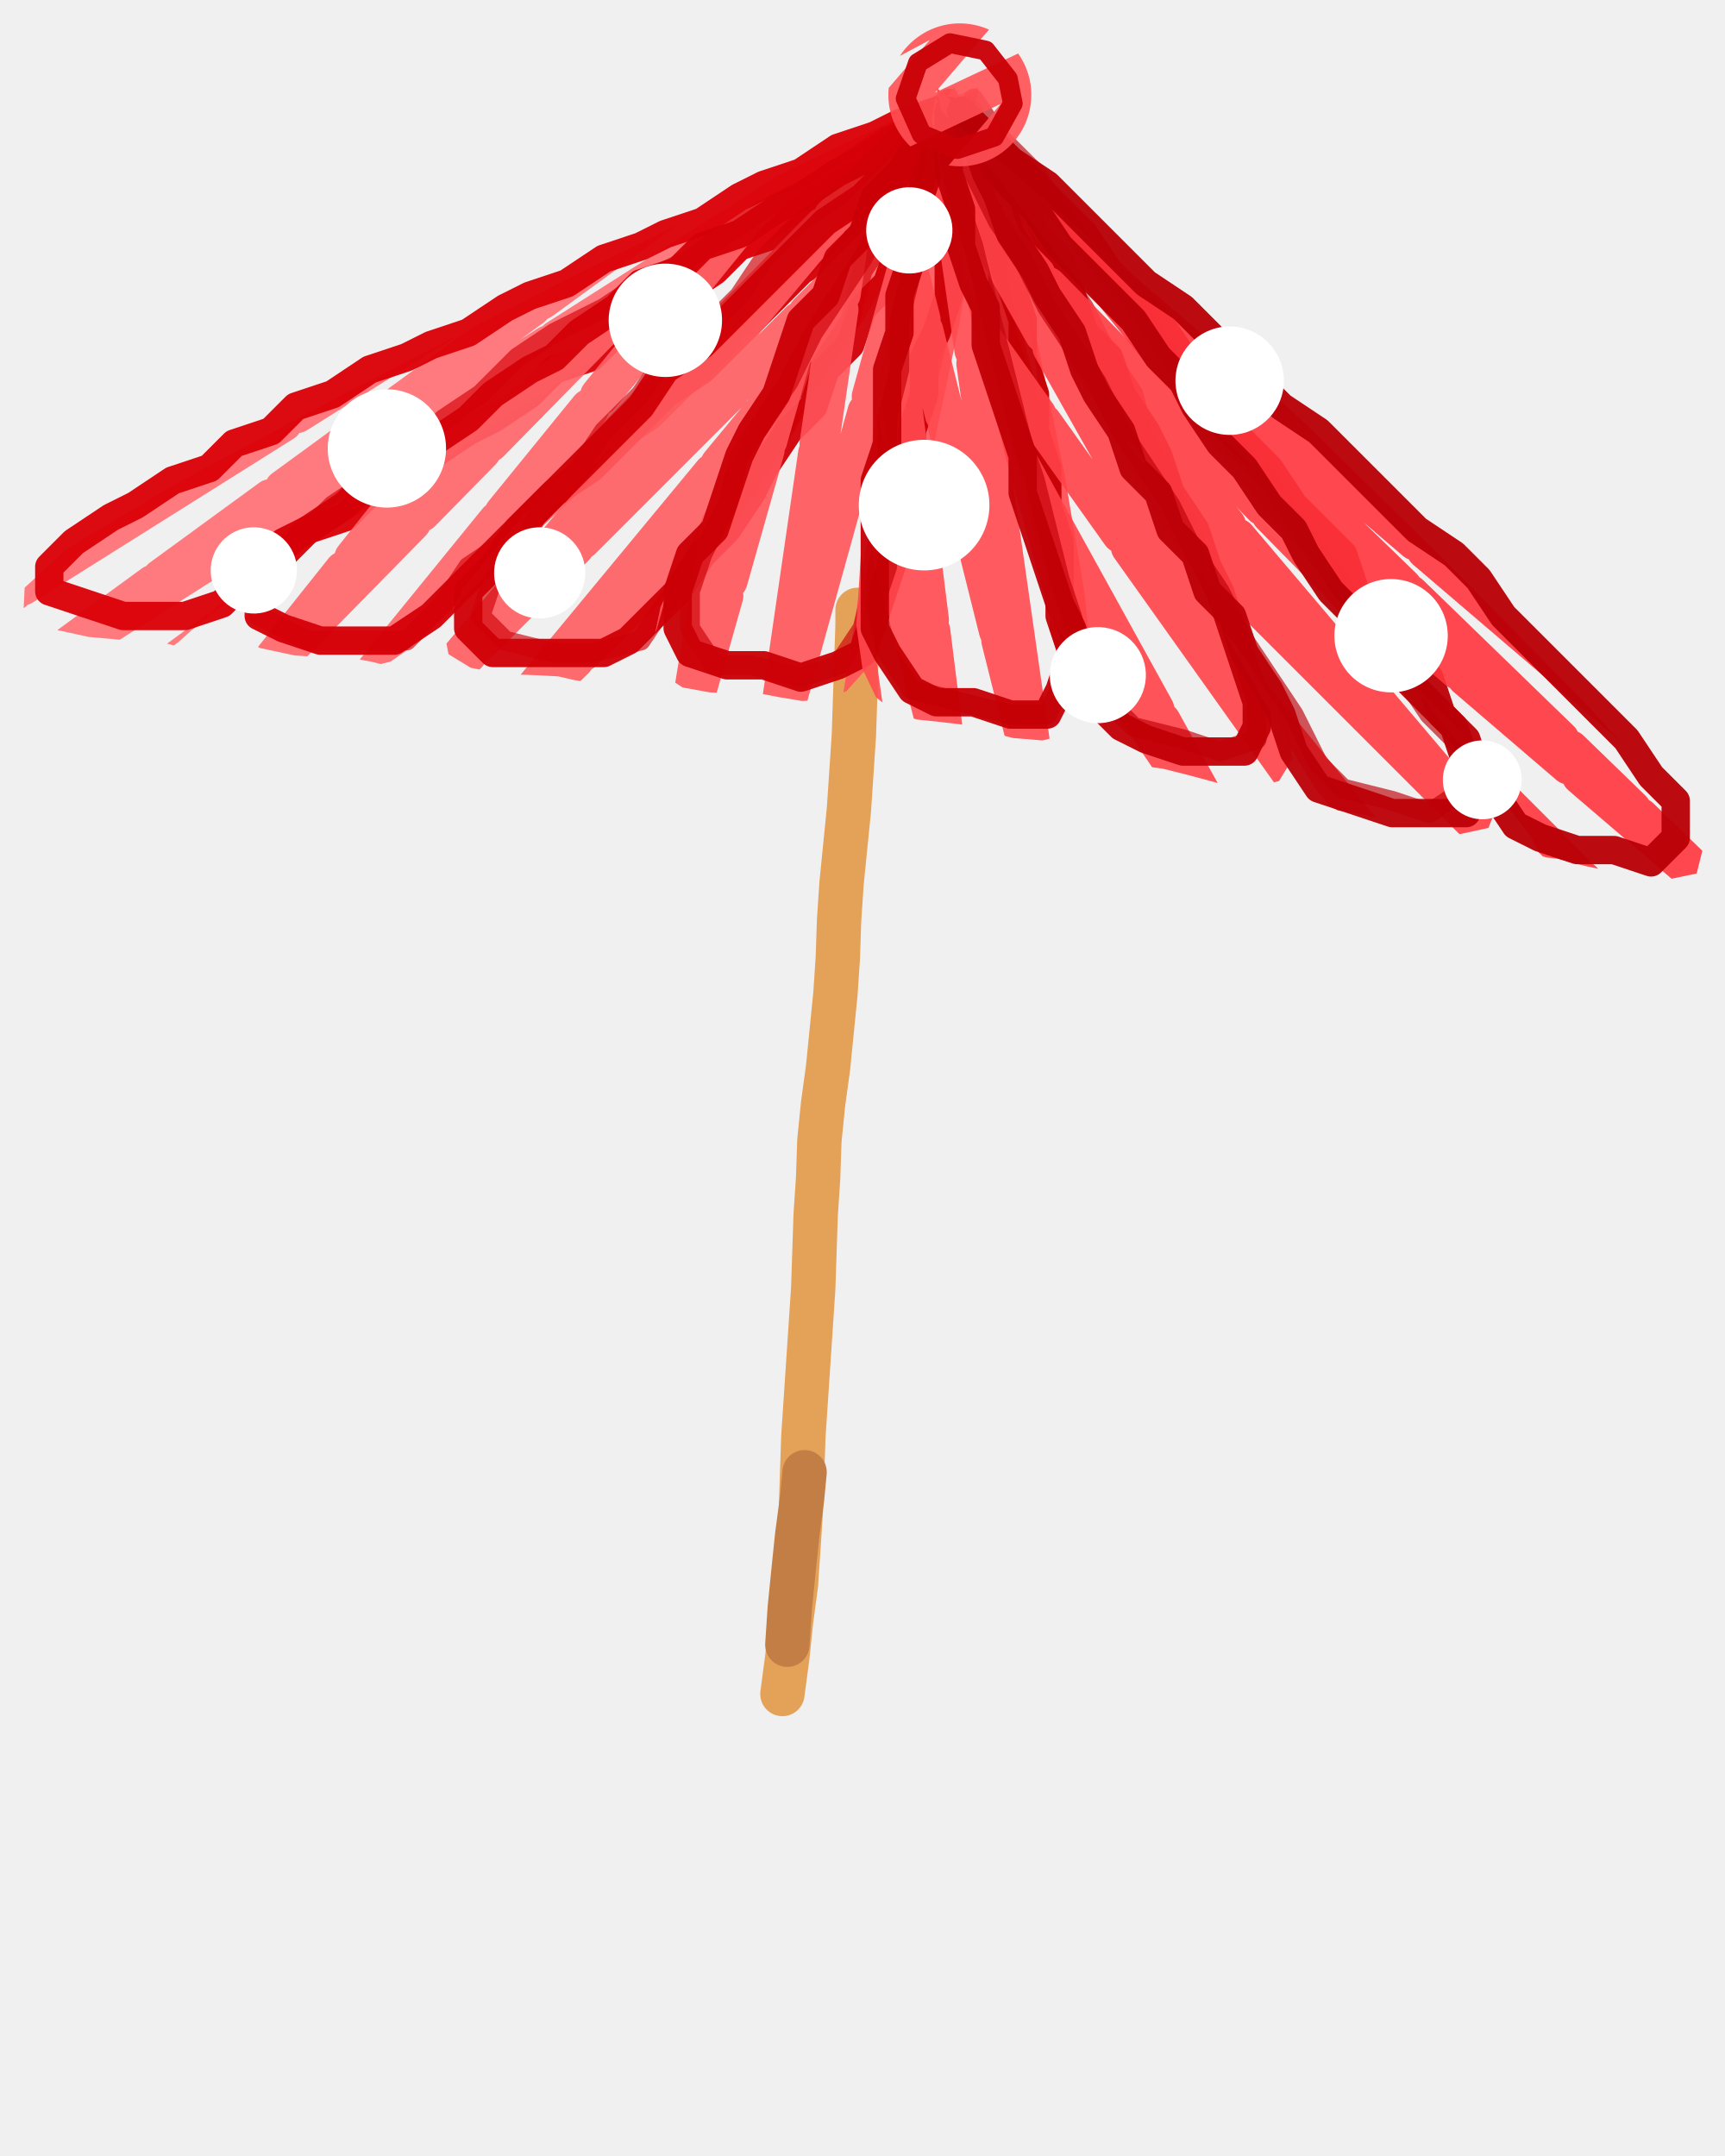
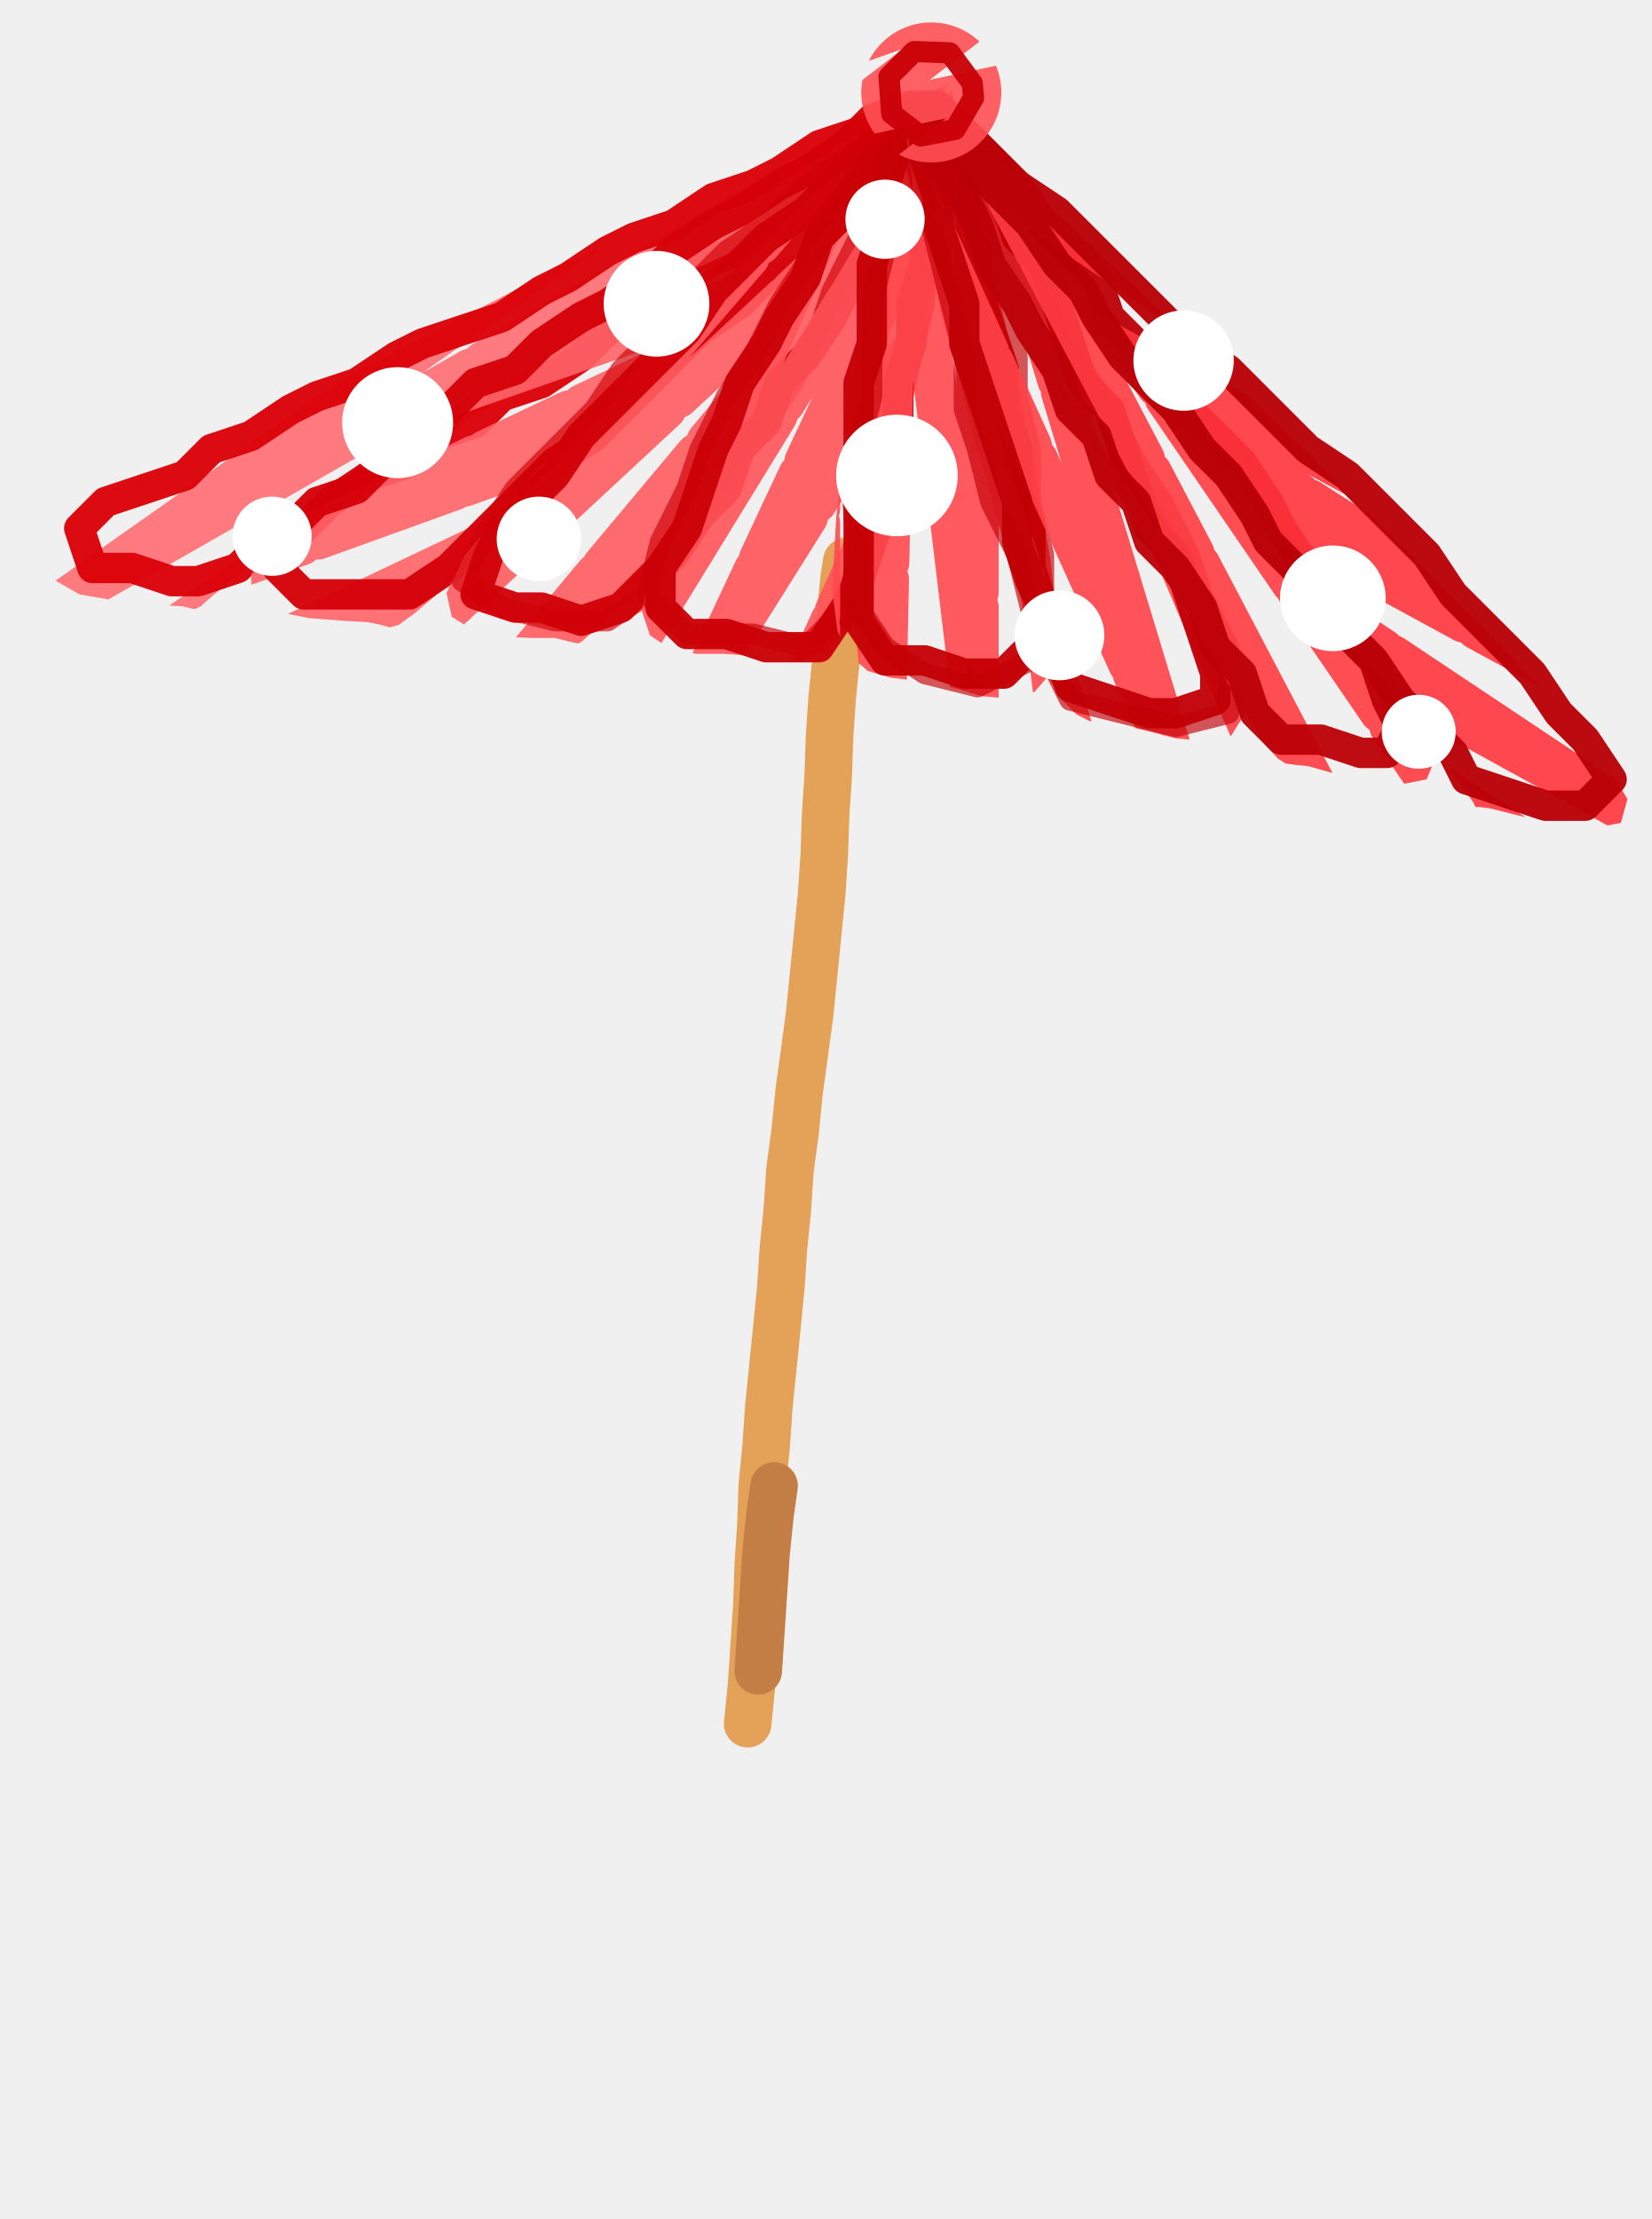
- <svg xmlns="http://www.w3.org/2000/svg" viewBox="0 0 140 175" width="140" height="175">
+ <svg xmlns="http://www.w3.org/2000/svg" viewBox="0 0 125 168" width="125" height="168">
  <defs>
    <clipPath id="k1">
-       <path d="M79.4,7.1L76.9,9.6 68.3,15.7 56.1,24 42.7,32.8 30.6,40.7 22.3,46.2 17.9,49.3 15.5,51.2 14.5,52.1 14.1,52.4 13.8,52.3 12.9,52.1 10.6,52 7.2,51.7 4,51 1.9,49.8 2,47.7 5.5,44.5 14.6,39.1 29,31.4 45.6,22.9 61.5,15 73.7,9.2Z" />
+       <path d="M72,6.3L69.9,8.5 62.3,13.9 51.6,21.1 39.8,28.9 29.3,35.9 22,40.7 18.2,43.4 16.1,45.1 15.2,45.9 14.8,46.1 14.6,46.1 13.8,45.9 11.8,45.8 8.9,45.5 6,45 4.1,43.9 4.3,42 7.3,39.2 15.3,34.5 27.9,27.7 42.4,20.2 56.3,13.3 67.1,8.2Z" />
    </clipPath>
    <clipPath id="k2">
-       <path d="M79.4,7.1L78,9.7 72,16.1 63.2,24.7 53.5,33.9 44.7,42.1 38.5,47.8 35.1,50.9 33,52.8 31.7,53.7 30.9,53.9 30.1,53.7 29,53.5 26.9,53.4 23.9,53.2 21.1,52.6 19.1,51.4 19,49.3 21.5,46.1 28.5,40.5 39.6,32.5 52.6,23.6 65,15.4 74.7,9.4Z" />
+       <path d="M72,6.3L70.8,8.6 65.5,14.2 57.8,21.8 49.3,29.9 41.6,37.1 36.2,42.1 33.2,44.9 31.3,46.5 30.2,47.3 29.5,47.5 28.8,47.3 27.8,47.1 26,47 23.4,46.8 20.9,46.3 19.1,45.3 19,43.5 21.3,40.6 27.4,35.7 37.2,28.7 48.5,20.8 59.4,13.6 67.9,8.3Z" />
    </clipPath>
    <clipPath id="k3">
-       <path d="M79.4,7.1L79,9.8 75.6,16.4 70.4,25.4 64.5,35 59,43.5 55,49.4 52.5,52.6 50.6,54.4 49.1,55.3 47.8,55.4 46.6,55.2 45.3,54.9 43.3,54.8 40.7,54.7 38.2,54.2 36.4,53.1 36,51 37.6,47.7 42.4,41.9 50.3,33.6 59.5,24.3 68.5,15.7 75.7,9.5Z" />
+       <path d="M72,6.3L71.7,8.7 68.7,14.5 64.1,22.4 58.9,30.8 54,38.3 50.5,43.5 48.3,46.3 46.7,47.9 45.3,48.6 44.2,48.8 43.2,48.6 42,48.3 40.2,48.3 38,48.2 35.8,47.7 34.2,46.7 33.8,44.9 35.2,42 39.5,36.9 46.4,29.6 54.5,21.4 62.5,13.9 68.8,8.4Z" />
    </clipPath>
    <clipPath id="k4">
-       <path d="M79.3,7.1L80.1,9.9 79.4,16.8 77.9,26.1 75.8,36 73.7,44.9 71.9,51 70.4,54.2 68.7,56.1 66.9,56.8 65.1,56.9 63.3,56.6 61.7,56.3 59.8,56.3 57.6,56.2 55.4,55.8 53.7,54.7 52.9,52.7 53.6,49.3 56.3,43.3 60.9,34.7 66.4,25 71.9,16.1 76.6,9.6Z" />
+       <path d="M71.9,6.3L72.6,8.8 72,14.8 70.7,23 68.8,31.7 67,39.5 65.4,44.9 64,47.7 62.5,49.3 60.9,50 59.3,50.1 57.8,49.8 56.3,49.6 54.7,49.5 52.7,49.5 50.7,49.1 49.2,48.1 48.6,46.3 49.1,43.4 51.5,38.1 55.6,30.5 60.5,22.1 65.4,14.2 69.5,8.5Z" />
    </clipPath>
    <clipPath id="k5">
-       <path d="M77.4,7.1L79.4,10.2 81.7,17.7 84.2,27.8 86.4,38.5 88,48 88.7,54.5 88.2,57.9 86.7,59.6 84.6,60.1 82.2,59.9 79.9,59.3 78,58.8 76.3,58.6 74.4,58.4 72.6,57.8 71.1,56.6 70,54.3 69.5,50.8 69.9,44.5 70.8,35.5 72.2,25.5 73.9,16.2 75.7,9.5Z" />
+       <path d="M70,6.3L71.8,9.1 73.9,15.7 76.1,24.5 78.1,33.9 79.5,42.3 80.1,47.9 79.6,50.9 78.3,52.4 76.4,52.9 74.3,52.7 72.3,52.1 70.6,51.7 69,51.5 67.4,51.3 65.7,50.8 64.4,49.7 63.4,47.8 63,44.7 63.3,39.2 64.2,31.2 65.4,22.5 66.9,14.3 68.5,8.4Z" />
    </clipPath>
    <clipPath id="k6">
-       <path d="M76.1,7.1L79,10.4 84.1,18.5 90.2,29.3 96.3,40.8 101.4,51 104.4,58 104.9,61.6 103.8,63.4 101.7,63.9 99,63.6 96.4,62.9 94.4,62.4 93,62.2 91.7,62.1 90.5,61.6 89.3,60.4 88,58 86.6,54.3 84.5,47.5 81.8,37.8 79.1,27 76.8,17 75.6,9.7Z" />
+       <path d="M68.7,6.3L71.3,9.2 75.7,16.3 81.2,25.8 86.6,35.9 91.1,44.9 93.7,51 94.2,54.1 93.2,55.7 91.3,56.1 89,55.9 86.7,55.3 84.9,54.9 83.7,54.7 82.5,54.6 81.5,54.1 80.4,53 79.2,51 78,47.7 76.2,41.8 73.8,33.3 71.3,23.8 69.3,15 68.3,8.6Z" />
    </clipPath>
    <clipPath id="k7">
-       <path d="M76,7.1L79.9,10.7 87.4,19.3 97,30.8 106.7,43.1 115,54.1 120.1,61.5 121.6,65.2 120.8,67.2 118.5,67.7 115.6,67.3 112.6,66.6 110.5,66.1 109.4,65.9 108.6,65.8 107.9,65.4 106.9,64.2 105.4,61.8 103.1,57.8 98.9,50.6 92.9,40.1 86.3,28.5 80.5,17.8 76.6,10Z" />
+       <path d="M68.6,6.3L72,9.4 78.7,17 87,27.1 95.6,37.9 102.9,47.5 107.4,54 108.7,57.3 108,59 106,59.4 103.4,59.1 100.8,58.5 99,58 98,57.9 97.3,57.8 96.7,57.4 95.8,56.4 94.5,54.3 92.4,50.8 88.7,44.4 83.4,35.3 77.7,25.1 72.6,15.7 69.2,8.8Z" />
    </clipPath>
    <clipPath id="k8">
-       <path d="M76,7.1L80.8,10.9 90.9,20 103.8,32.3 117.2,45.4 128.7,57.1 135.8,64.9 138.2,68.9 137.7,70.9 135.3,71.4 132,71 128.7,70.3 126.4,69.7 125.5,69.6 125.2,69.5 124.9,69.2 124.2,67.9 122.4,65.5 119.2,61.3 112.9,53.6 103.6,42.4 93.4,30 84.1,18.5 77.7,10.2Z" />
+       <path d="M68.6,6.3L72.9,9.6 81.7,17.7 93,28.4 104.7,39.9 114.8,50.1 121.1,57 123.2,60.5 122.7,62.3 120.6,62.7 117.7,62.4 114.8,61.7 112.8,61.2 112,61.1 111.7,61.1 111.5,60.7 110.8,59.7 109.3,57.5 106.5,53.8 100.9,47.1 92.8,37.3 83.9,26.4 75.7,16.4 70.1,9Z" />
    </clipPath>
    <clipPath id="k9">
-       <ellipse cx="77.9" cy="7.7" rx="5.8" ry="5.8" transform="rotate(9 77.9 7.7)" />
+       <ellipse cx="70.5" cy="7" rx="5.3" ry="5.3" transform="rotate(9 70.5 7)" />
    </clipPath>
  </defs>
-   <path d="M63.5,137.5L63.9,134.5 64.2,131.6 64.6,128.6 64.8,125.6 65,122.6 65.1,119.6 65.2,116.6 65.4,113.6 65.6,110.6 65.8,107.6 66,104.6 66.1,101.6 66.2,98.6 66.4,95.6 66.5,92.6 66.8,89.6 67.2,86.7 67.5,83.7 67.8,80.7 68,77.7 68.1,74.7 68.3,71.7 68.6,68.7 68.9,65.7 69.1,62.7 69.3,59.7 69.4,56.7 69.5,53.7 69.6,50.7 69.6,49.5" fill="none" stroke="#E4A158" stroke-width="3.6" stroke-linecap="round" stroke-linejoin="round" />
-   <path d="M63.9,133.5L64.1,130.5 64.4,127.5 64.7,124.6 65.1,121.6 65.3,119.5" fill="none" stroke="#C27E45" stroke-width="3.6" stroke-linecap="round" stroke-linejoin="round" />
+   <path d="M56.6,130.5L56.9,127.5 57.1,124.5 57.3,121.5 57.4,118.5 57.6,115.5 57.7,112.5 58,109.5 58.2,106.5 58.5,103.6 58.8,100.6 59.1,97.6 59.3,94.6 59.6,91.6 59.8,88.6 60.2,85.6 60.5,82.6 60.9,79.7 61.3,76.7 61.6,73.7 61.9,70.7 62.2,67.7 62.4,64.7 62.5,61.7 62.7,58.7 62.8,55.7 63,52.8 63.3,49.8 63.6,46.8 63.9,43.8 64.1,42.5" fill="none" stroke="#E4A158" stroke-width="3.6" stroke-linecap="round" stroke-linejoin="round" />
+   <path d="M57.4,126.5L57.6,123.5 57.8,120.5 58,117.5 58.3,114.6 58.6,112.5" fill="none" stroke="#C27E45" stroke-width="3.6" stroke-linecap="round" stroke-linejoin="round" />
  <g clip-path="url(#k1)">
-     <path d="M-19,22L57,-27 -17,27 60,-21 -12,33 64,-14 -9,39 67,-10 -6,44 72,-5 -2,50 76,1 2,55 79,6 7,59 82,11 11,64 87,15 14,69 90,21 15,77 94,27 19,83 99,33 26,86 100,38" fill="none" stroke="#FF6D71" stroke-width="3.1" stroke-linecap="round" stroke-linejoin="round" stroke-opacity=".90" stroke-dasharray="17 1.1 7 .9 25 1.3 11 .8" stroke-dashoffset="11" />
+     <path d="M-13,18L56,-23 -13,24 60,-17 -8,30 63,-12 -4,35 66,-6 1,39 68,1 4,46 74,6 8,51 77,11 11,58 79,18 12,64 82,23 15,68 85,28 19,74 89,33 25,77" fill="none" stroke="#FF6D71" stroke-width="3.1" stroke-linecap="round" stroke-linejoin="round" stroke-opacity=".90" stroke-dasharray="17 1.1 7 .9 25 1.3 11 .8" stroke-dashoffset="4" />
  </g>
-   <path d="M78,9L75,11 73,12 70,14 68,15 65,17 63,19 60,20 58,22 55,24 53,25 50,27 48,29 45,30 43,32 40,34 38,35 35,37 33,39 30,40 28,42 25,43 23,45 20,47 18,49 15,50 13,50 10,50 7,49 4,48 4,46 6,44 9,42 11,41 14,39 17,38 19,36 22,35 24,33 27,32 30,30 33,29 35,28 38,27 41,25 43,24 46,23 49,21 52,20 54,19 57,18 60,16 62,15 65,14 68,12 71,11 73,10 76,9Z" fill="none" stroke="#DA0006" stroke-width="2.3" stroke-linecap="round" stroke-linejoin="round" opacity=".95" />
+   <path d="M70,8L68,10 66,12 63,14 61,15 58,17 56,19 53,20 51,22 48,24 46,25 44,27 41,29 38,30 36,32 33,33 31,35 28,36 25,38 23,40 20,41 18,43 15,44 13,44 10,43 7,43 6,40 8,38 11,37 14,36 16,34 19,33 22,31 24,30 27,29 30,27 32,26 35,25 38,24 41,22 43,21 46,19 48,18 51,17 54,15 57,14 59,13 62,11 65,10 67,9 70,8Z" fill="none" stroke="#DA0006" stroke-width="2.3" stroke-linecap="round" stroke-linejoin="round" opacity=".95" />
  <g clip-path="url(#k2)">
-     <path d="M-4,34L49,-21 -1,40 54,-16 6,43 59,-13 11,46 62,-7 15,50 68,-4 21,55 74,1 26,60 80,5 31,65 83,11 35,71 89,15 41,75 95,20 48,78 100,26 52,86" fill="none" stroke="#FF6469" stroke-width="3.2" stroke-linecap="round" stroke-linejoin="round" stroke-opacity=".90" stroke-dasharray="17 1.1 7 .9 25 1.3 11 .8" stroke-dashoffset="7" />
+     <path d="M4,13L66,-10 7,18 68,-4 8,25 71,3 10,31 73,9 14,37 77,15 18,43 79,21 18,50 80,28 21,56 84,34 23,62 85,39 26,67" fill="none" stroke="#FF6469" stroke-width="3.1" stroke-linecap="round" stroke-linejoin="round" stroke-opacity=".90" stroke-dasharray="17 1.1 7 .9 25 1.3 11 .8" stroke-dashoffset="26" />
  </g>
-   <path d="M78,9L76,11 74,13 72,16 70,18 68,20 65,22 63,24 61,26 59,28 57,30 54,32 52,34 50,36 48,38 45,40 43,42 41,44 39,46 37,48 35,50 32,52 29,52 26,52 23,51 21,50 21,47 23,44 25,43 28,41 30,39 33,37 35,36 38,34 40,32 43,30 45,29 47,27 50,25 52,23 55,22 57,20 60,19 63,17 65,16 68,14 70,13 73,11 76,10Z" fill="none" stroke="#D50007" stroke-width="2.3" stroke-linecap="round" stroke-linejoin="round" opacity=".95" />
-   <path d="M77,8L75,11 72,14 70,17 67,20 64,23 61,25 59,28 56,31 53,34 50,36 47,39 44,41 41,44 38,46 36,49 33,52 29,52 25,52 21,50 21,47 24,44 27,41 30,39 33,37 36,34 39,32 42,29 45,27 49,25 52,23 56,21 59,19 62,17 66,15 69,13 72,11 76,10Z" fill="none" stroke="#D50007" stroke-width="1.6" stroke-linecap="round" stroke-linejoin="round" opacity=".65" />
+   <path d="M70,8L68,10 66,12 64,14 62,16 60,19 58,21 56,23 53,25 51,27 49,29 47,31 45,33 42,35 40,37 38,39 36,41 34,43 31,45 29,45 26,45 23,45 21,43 22,40 24,38 27,37 29,35 31,33 34,31 36,29 39,28 41,26 44,24 46,23 49,21 51,19 54,17 56,16 59,14 61,13 64,11 66,9 69,8Z" fill="none" stroke="#D50007" stroke-width="2.3" stroke-linecap="round" stroke-linejoin="round" opacity=".95" />
  <g clip-path="url(#k3)">
-     <path d="M10,36L59,-12 16,40 63,-7 22,44 69,-3 28,47 73,2 32,52 79,4 36,55 83,8 40,60 87,14 45,66 92,18 52,68 98,22 54,76 104,27 60,79" fill="none" stroke="#FF5C61" stroke-width="3.2" stroke-linecap="round" stroke-linejoin="round" stroke-opacity=".90" stroke-dasharray="17 1.1 7 .9 25 1.3 11 .8" stroke-dashoffset="28" />
+     <path d="M12,30L55,-11 17,35 61,-5 22,40 66,-1 27,44 70,4 32,48 74,9 38,52 79,14 43,57 86,16 45,63 89,21 51,66 93,26 55,70" fill="none" stroke="#FF5C61" stroke-width="3.2" stroke-linecap="round" stroke-linejoin="round" stroke-opacity=".90" stroke-dasharray="17 1.1 7 .9 25 1.3 11 .8" stroke-dashoffset="0" />
  </g>
-   <path d="M78,9L77,12 76,15 75,17 73,20 72,23 70,25 69,28 67,30 66,33 64,35 62,38 61,40 59,43 57,45 55,48 53,50 51,52 49,53 46,53 43,53 40,53 38,51 38,48 40,46 42,43 44,41 46,39 48,37 50,35 52,33 54,30 57,28 59,26 61,24 63,22 65,20 67,18 70,16 72,14 74,12 76,10Z" fill="none" stroke="#D00006" stroke-width="2.3" stroke-linecap="round" stroke-linejoin="round" opacity=".95" />
-   <path d="M77,9L76,12 74,15 72,19 70,22 69,26 67,29 65,32 63,36 60,39 58,42 56,46 54,49 52,52 48,53 45,53 41,52 39,50 40,47 42,45 44,41 47,38 49,35 52,32 54,29 57,27 60,24 62,21 65,18 68,16 71,13 74,10 77,8Z" fill="none" stroke="#D00006" stroke-width="1.6" stroke-linecap="round" stroke-linejoin="round" opacity=".65" />
+   <path d="M70,8L70,11 68,14 67,16 66,19 64,22 63,24 61,27 59,29 58,32 56,34 55,37 53,39 51,42 49,44 47,46 44,47 41,46 39,46 36,45 37,42 38,40 40,38 42,36 44,33 46,31 48,29 50,27 52,25 54,22 56,20 58,18 61,16 63,14 65,12 67,10 70,8Z" fill="none" stroke="#D00006" stroke-width="2.3" stroke-linecap="round" stroke-linejoin="round" opacity=".95" />
+   <path d="M70,8L69,12 67,15 65,18 63,22 62,25 60,29 58,32 55,35 53,38 51,42 49,45 46,47 42,47 38,46 35,44 37,40 39,37 42,34 45,31 47,28 50,25 52,22 55,19 58,17 61,14 64,12 67,10Z" fill="none" stroke="#D00006" stroke-width="1.6" stroke-linecap="round" stroke-linejoin="round" opacity=".65" />
  <g clip-path="url(#k4)">
-     <path d="M42,57L57,3 50,57 65,3 56,58 71,5 63,60 78,6 69,63 83,8 76,61 90,10 81,65" fill="none" stroke="#FF5459" stroke-width="3.2" stroke-linecap="round" stroke-linejoin="round" stroke-opacity=".90" stroke-dasharray="17 1.1 7 .9 25 1.3 11 .8" stroke-dashoffset="11" />
+     <path d="M30,41L57,-2 36,42 63,1 41,46 68,4 48,49 75,5 53,52 80,9 58,58 87,12 65,59 92,16" fill="none" stroke="#FF5459" stroke-width="3.2" stroke-linecap="round" stroke-linejoin="round" stroke-opacity=".90" stroke-dasharray="17 1.1 7 .9 25 1.3 11 .8" stroke-dashoffset="19" />
  </g>
-   <path d="M77,9L78,12 78,15 77,18 77,21 77,24 76,27 75,29 75,32 74,35 74,38 73,41 73,44 72,47 71,50 70,53 68,54 65,55 62,54 59,54 56,53 55,51 55,48 56,45 58,43 59,40 60,37 61,35 63,32 64,29 65,26 67,24 68,21 70,19 71,16 73,14 75,11 77,9Z" fill="none" stroke="#CB0006" stroke-width="2.3" stroke-linecap="round" stroke-linejoin="round" opacity=".95" />
-   <path d="M79,9L79,13 79,17 78,20 77,24 76,28 75,32 74,36 73,39 72,43 71,47 70,51 68,54 65,55 61,54 58,54 56,51 56,48 57,45 59,41 60,37 62,34 64,31 66,27 68,24 70,21 72,17 74,14 76,11Z" fill="none" stroke="#CB0006" stroke-width="1.6" stroke-linecap="round" stroke-linejoin="round" opacity=".65" />
+   <path d="M70,8L70,11 70,14 70,17 70,20 69,23 69,26 68,29 68,32 67,35 67,38 66,41 65,44 64,46 62,49 58,49 55,48 52,48 50,46 50,43 52,40 53,37 54,34 55,32 56,29 58,26 59,24 61,21 62,18 64,16 66,13 68,11 70,9Z" fill="none" stroke="#CB0006" stroke-width="2.3" stroke-linecap="round" stroke-linejoin="round" opacity=".95" />
+   <path d="M70,8L71,12 71,16 70,20 70,23 69,27 68,31 67,35 66,39 65,42 64,46 61,49 57,48 52,48 49,45 50,41 52,37 53,34 55,30 57,27 59,23 61,20 63,17 65,13 68,10Z" fill="none" stroke="#CB0006" stroke-width="1.6" stroke-linecap="round" stroke-linejoin="round" opacity=".65" />
  <g clip-path="url(#k5)">
-     <path d="M87,1L96,61 82,4 90,60 76,7 84,63 70,7 77,63 63,8 71,64" fill="none" stroke="#FF4A4F" stroke-width="3.2" stroke-linecap="round" stroke-linejoin="round" stroke-opacity=".90" stroke-dasharray="17 1.1 7 .9 25 1.3 11 .8" stroke-dashoffset="21" />
+     <path d="M80,6L80,54 74,5 74,56 68,6 67,54 62,5 62,56" fill="none" stroke="#FF4A4F" stroke-width="3.2" stroke-linecap="round" stroke-linejoin="round" stroke-opacity=".90" stroke-dasharray="17 1.1 7 .9 25 1.3 11 .8" stroke-dashoffset="8" />
  </g>
-   <path d="M77,9L79,12 79,14 80,17 81,20 82,23 83,26 83,29 84,32 84,35 85,38 85,41 86,44 86,47 86,50 87,53 86,56 85,58 82,58 79,57 76,57 74,56 72,53 71,51 71,48 71,45 71,42 71,39 72,36 72,33 72,30 73,27 73,24 74,21 74,18 75,15 76,12 77,9Z" fill="none" stroke="#C50005" stroke-width="2.3" stroke-linecap="round" stroke-linejoin="round" opacity=".95" />
-   <path d="M77,9L79,13 80,16 81,20 81,24 82,28 83,31 83,35 84,39 85,43 86,47 86,51 87,54 85,58 82,58 78,57 74,56 72,53 71,49 72,46 72,42 72,38 72,34 73,30 73,26 74,22 74,18 75,15 76,11Z" fill="none" stroke="#C50005" stroke-width="1.6" stroke-linecap="round" stroke-linejoin="round" opacity=".65" />
+   <path d="M70,8L71,11 72,14 73,17 74,19 74,22 75,25 76,28 76,31 77,34 77,37 78,40 78,43 79,46 78,49 76,51 73,51 70,50 67,50 65,47 65,44 65,41 65,38 65,35 65,32 65,29 66,26 66,23 66,20 67,17 67,14 68,11 69,9Z" fill="none" stroke="#C50005" stroke-width="2.3" stroke-linecap="round" stroke-linejoin="round" opacity=".95" />
+   <path d="M71,8L73,11 74,15 75,19 76,23 77,27 77,30 78,34 78,38 79,42 79,46 78,50 74,52 70,51 67,49 65,46 65,42 65,38 65,34 66,30 66,26 66,23 67,19 68,15 69,11Z" fill="none" stroke="#C50005" stroke-width="1.6" stroke-linecap="round" stroke-linejoin="round" opacity=".65" />
  <g clip-path="url(#k6)">
-     <path d="M97,-5L128,52 92,-2 124,55 86,1 116,56 80,4 111,60 74,8 105,63 68,11 100,69 62,13 93,71 57,20 88,76 51,21 81,79" fill="none" stroke="#FF4349" stroke-width="3.2" stroke-linecap="round" stroke-linejoin="round" stroke-opacity=".90" stroke-dasharray="17 1.1 7 .9 25 1.3 11 .8" stroke-dashoffset="27" />
+     <path d="M91,-2L108,52 85,-1 101,53 78,0 95,56 72,2 89,58 65,5 83,61 61,10 77,65 54,9 71,67" fill="none" stroke="#FF4349" stroke-width="3.2" stroke-linecap="round" stroke-linejoin="round" stroke-opacity=".90" stroke-dasharray="17 1.1 7 .9 25 1.3 11 .8" stroke-dashoffset="36" />
  </g>
-   <path d="M77,9L79,11 81,14 83,16 84,19 86,21 87,24 88,27 90,29 91,32 93,35 94,37 95,40 97,43 98,46 99,48 100,51 101,54 102,57 102,59 101,61 99,61 96,61 93,60 91,59 89,57 88,54 87,51 86,49 85,46 84,43 83,40 83,37 82,34 81,31 80,28 80,25 79,23 78,20 78,17 77,14 77,11Z" fill="none" stroke="#C10006" stroke-width="2.3" stroke-linecap="round" stroke-linejoin="round" opacity=".95" />
-   <path d="M78,9L80,12 82,15 84,18 86,22 88,25 90,29 92,32 93,36 95,39 96,43 98,46 100,50 101,54 102,57 102,60 99,61 96,60 92,59 90,57 88,54 87,50 86,47 85,43 84,39 83,36 82,32 81,28 80,24 79,20 78,17 77,13 78,9Z" fill="none" stroke="#C10006" stroke-width="1.6" stroke-linecap="round" stroke-linejoin="round" opacity=".65" />
+   <path d="M71,8L73,10 74,13 76,15 77,18 79,20 80,23 81,26 82,29 84,31 85,34 86,37 87,40 89,42 90,45 91,48 92,51 92,53 89,54 87,54 84,53 81,52 80,49 79,46 78,44 77,41 77,38 76,35 75,32 74,29 73,26 73,23 72,20 71,17 71,15 70,12 70,9Z" fill="none" stroke="#C10006" stroke-width="2.3" stroke-linecap="round" stroke-linejoin="round" opacity=".95" />
+   <path d="M70,8L72,11 74,15 76,18 78,21 80,25 82,28 84,31 86,35 88,38 90,42 91,45 93,49 93,54 89,55 85,54 81,53 79,49 78,46 77,42 75,38 74,34 73,31 73,27 72,23 71,19 70,15 69,11Z" fill="none" stroke="#C10006" stroke-width="1.6" stroke-linecap="round" stroke-linejoin="round" opacity=".65" />
  <g clip-path="url(#k7)">
-     <path d="M100,-16L150,44 95,-13 143,47 90,-8 139,51 86,-3 136,57 81,1 129,59 76,6 127,66 71,9 121,68 67,14 115,73 61,19 110,78 57,24 106,84 51,27 101,88 48,34 96,93" fill="none" stroke="#FF3C43" stroke-width="3.2" stroke-linecap="round" stroke-linejoin="round" stroke-opacity=".90" stroke-dasharray="17 1.1 7 .9 25 1.3 11 .8" stroke-dashoffset="40" />
+     <path d="M98,-11L130,47 93,-9 125,49 89,-5 121,54 84,-1 113,56 76,-1 110,62 71,5 102,64 64,8 96,68 59,13 89,70 51,14 84,74 46,18 79,79" fill="none" stroke="#FF3C43" stroke-width="3.1" stroke-linecap="round" stroke-linejoin="round" stroke-opacity=".90" stroke-dasharray="17 1.1 7 .9 25 1.3 11 .8" stroke-dashoffset="18" />
  </g>
-   <path d="M78,9L80,11 82,13 84,15 86,17 88,19 90,22 92,24 94,26 96,29 98,31 99,34 101,36 103,38 105,41 107,43 109,45 110,48 112,50 114,53 116,55 117,58 119,60 120,63 119,66 116,66 113,66 110,65 107,64 105,61 104,58 103,56 101,53 100,50 98,48 97,45 95,43 94,40 92,38 91,35 89,32 88,30 87,27 85,24 84,22 82,19 81,16 80,14 79,11Z" fill="none" stroke="#BD0007" stroke-width="2.3" stroke-linecap="round" stroke-linejoin="round" opacity=".95" />
-   <path d="M79,8L81,11 84,14 86,17 88,20 91,23 93,26 95,29 98,33 100,36 103,39 105,42 107,45 109,48 112,51 114,55 116,58 119,61 119,64 116,66 113,65 109,64 107,62 105,58 103,55 101,52 99,48 97,45 95,41 93,38 91,35 89,31 87,28 85,25 83,21 81,18 79,14 78,11Z" fill="none" stroke="#BD0007" stroke-width="1.6" stroke-linecap="round" stroke-linejoin="round" opacity=".65" />
+   <path d="M70,8L73,10 75,12 77,14 79,17 81,19 83,21 84,24 86,26 88,28 90,31 92,33 94,35 96,38 97,40 99,43 101,45 102,48 104,50 105,53 106,55 105,57 103,57 100,56 97,56 95,54 94,51 92,49 91,46 89,43 87,41 86,38 84,36 83,33 81,31 80,28 78,25 77,23 75,20 74,17 73,15 71,12 70,9Z" fill="none" stroke="#BD0007" stroke-width="2.3" stroke-linecap="round" stroke-linejoin="round" opacity=".95" />
  <g clip-path="url(#k8)">
-     <path d="M104,-24L168,39 100,-19 164,44 95,-17 160,48 91,-12 157,54 86,-6 152,60 83,1 146,62 77,3 143,68 74,9 140,73 70,13 133,76 66,18 130,81 63,23 125,85 58,27 123,91 52,30 117,94 49,36 113,100 43,39 108,104" fill="none" stroke="#FF353C" stroke-width="3.1" stroke-linecap="round" stroke-linejoin="round" stroke-opacity=".90" stroke-dasharray="17 1.1 7 .9 25 1.3 11 .8" stroke-dashoffset="13" />
+     <path d="M83,-17L147,24 80,-12 144,29 75,-9 142,35 74,-2 139,41 68,3 134,46 67,8 130,51 62,14 129,57 61,20 124,62 55,24 122,68 52,30 116,72 49,36 114,78 46,40 112,83 44,46 109,89" fill="none" stroke="#FF353C" stroke-width="3.1" stroke-linecap="round" stroke-linejoin="round" stroke-opacity=".90" stroke-dasharray="17 1.1 7 .9 25 1.3 11 .8" stroke-dashoffset="11" />
  </g>
-   <path d="M78,9L80,11 82,13 85,15 87,17 89,19 91,21 93,23 96,25 98,27 100,29 102,31 104,33 107,35 109,37 111,39 113,41 115,43 118,45 120,47 122,50 124,52 126,54 128,56 130,58 132,60 134,63 136,65 136,68 134,70 131,69 128,69 125,68 123,67 121,64 119,62 118,59 116,57 114,55 112,52 110,50 108,48 106,45 105,43 103,41 101,38 99,36 97,33 96,31 94,29 92,26 90,24 88,22 86,20 84,17 82,15 80,12 79,10Z" fill="none" stroke="#B90006" stroke-width="2.3" stroke-linecap="round" stroke-linejoin="round" opacity=".95" />
-   <ellipse cx="31.4" cy="36.4" rx="4.8" ry="4.8" transform="rotate(9 31.4 36.4)" fill="#FFFFFF" />
-   <ellipse cx="54" cy="26" rx="4.6" ry="4.6" transform="rotate(9 54 26)" fill="#FFFFFF" />
-   <ellipse cx="75" cy="41" rx="5.3" ry="5.3" transform="rotate(9 75 41)" fill="#FFFFFF" />
-   <ellipse cx="99.8" cy="30.9" rx="4.4" ry="4.4" transform="rotate(9 99.8 30.9)" fill="#FFFFFF" />
-   <ellipse cx="112.9" cy="51.6" rx="4.6" ry="4.6" transform="rotate(9 112.9 51.6)" fill="#FFFFFF" />
-   <ellipse cx="73.8" cy="18.7" rx="3.5" ry="3.5" transform="rotate(9 73.8 18.7)" fill="#FFFFFF" />
-   <ellipse cx="20.6" cy="46.3" rx="3.5" ry="3.5" transform="rotate(9 20.6 46.3)" fill="#FFFFFF" />
-   <ellipse cx="89.1" cy="54.8" rx="3.9" ry="3.9" transform="rotate(9 89.1 54.8)" fill="#FFFFFF" />
-   <ellipse cx="43.8" cy="46.5" rx="3.7" ry="3.7" transform="rotate(9 43.8 46.5)" fill="#FFFFFF" />
-   <ellipse cx="120.3" cy="63.3" rx="3.2" ry="3.2" transform="rotate(9 120.3 63.3)" fill="#FFFFFF" />
+   <path d="M70,8L73,10 75,12 77,14 80,16 82,18 84,20 86,22 88,24 90,26 93,28 95,30 97,32 99,34 102,36 104,38 106,40 108,42 110,45 112,47 114,49 116,51 118,54 120,56 122,59 120,61 117,61 114,60 111,59 110,57 108,55 106,53 104,50 102,48 100,46 98,43 96,41 95,39 93,36 91,34 89,31 87,29 85,27 83,24 82,22 80,20 78,17 76,15 74,13 72,10 71,8Z" fill="none" stroke="#B90006" stroke-width="2.3" stroke-linecap="round" stroke-linejoin="round" opacity=".95" />
+   <ellipse cx="30.1" cy="32" rx="4.2" ry="4.2" transform="rotate(9 30.1 32)" fill="#FFFFFF" />
+   <ellipse cx="49.7" cy="23" rx="4" ry="4" transform="rotate(9 49.7 23)" fill="#FFFFFF" />
+   <ellipse cx="67.9" cy="36" rx="4.6" ry="4.6" transform="rotate(9 67.9 36)" fill="#FFFFFF" />
+   <ellipse cx="89.6" cy="27.3" rx="3.8" ry="3.8" transform="rotate(9 89.6 27.3)" fill="#FFFFFF" />
+   <ellipse cx="100.9" cy="45.3" rx="4" ry="4" transform="rotate(9 100.9 45.3)" fill="#FFFFFF" />
+   <ellipse cx="67" cy="16.6" rx="3" ry="3" transform="rotate(9 67 16.6)" fill="#FFFFFF" />
+   <ellipse cx="20.6" cy="40.6" rx="3" ry="3" transform="rotate(9 20.6 40.6)" fill="#FFFFFF" />
+   <ellipse cx="80.2" cy="48.1" rx="3.4" ry="3.4" transform="rotate(9 80.2 48.1)" fill="#FFFFFF" />
+   <ellipse cx="40.8" cy="40.8" rx="3.2" ry="3.2" transform="rotate(9 40.8 40.8)" fill="#FFFFFF" />
+   <ellipse cx="107.4" cy="55.4" rx="2.8" ry="2.8" transform="rotate(9 107.4 55.4)" fill="#FFFFFF" />
  <g clip-path="url(#k9)">
-     <path d="M67,6L82,-2 70,12 87,4 76,17 89,11" fill="none" stroke="#FF5055" stroke-width="3.1" stroke-linecap="round" stroke-linejoin="round" stroke-opacity=".90" />
+     <path d="M60,5L77,-1 64,9 78,6 65,16 82,11" fill="none" stroke="#FF5055" stroke-width="3.1" stroke-linecap="round" stroke-linejoin="round" stroke-opacity=".90" />
  </g>
-   <path d="M82.2,8.4L80.7,11.1 77.7,12.1 74.8,10.9 73.5,8 74.5,5.1 77.1,3.5 80,4.1 81.8,6.4Z" fill="none" stroke="#C90006" stroke-width="1.6" stroke-linecap="round" stroke-linejoin="round" opacity=".95" />
+   <path d="M73.7,7.4L72.3,9.8 69.7,10.3 67.5,8.6 67.3,5.8 69.2,3.9 71.9,4 73.6,6.3Z" fill="none" stroke="#C90006" stroke-width="1.6" stroke-linecap="round" stroke-linejoin="round" opacity=".95" />
</svg>
